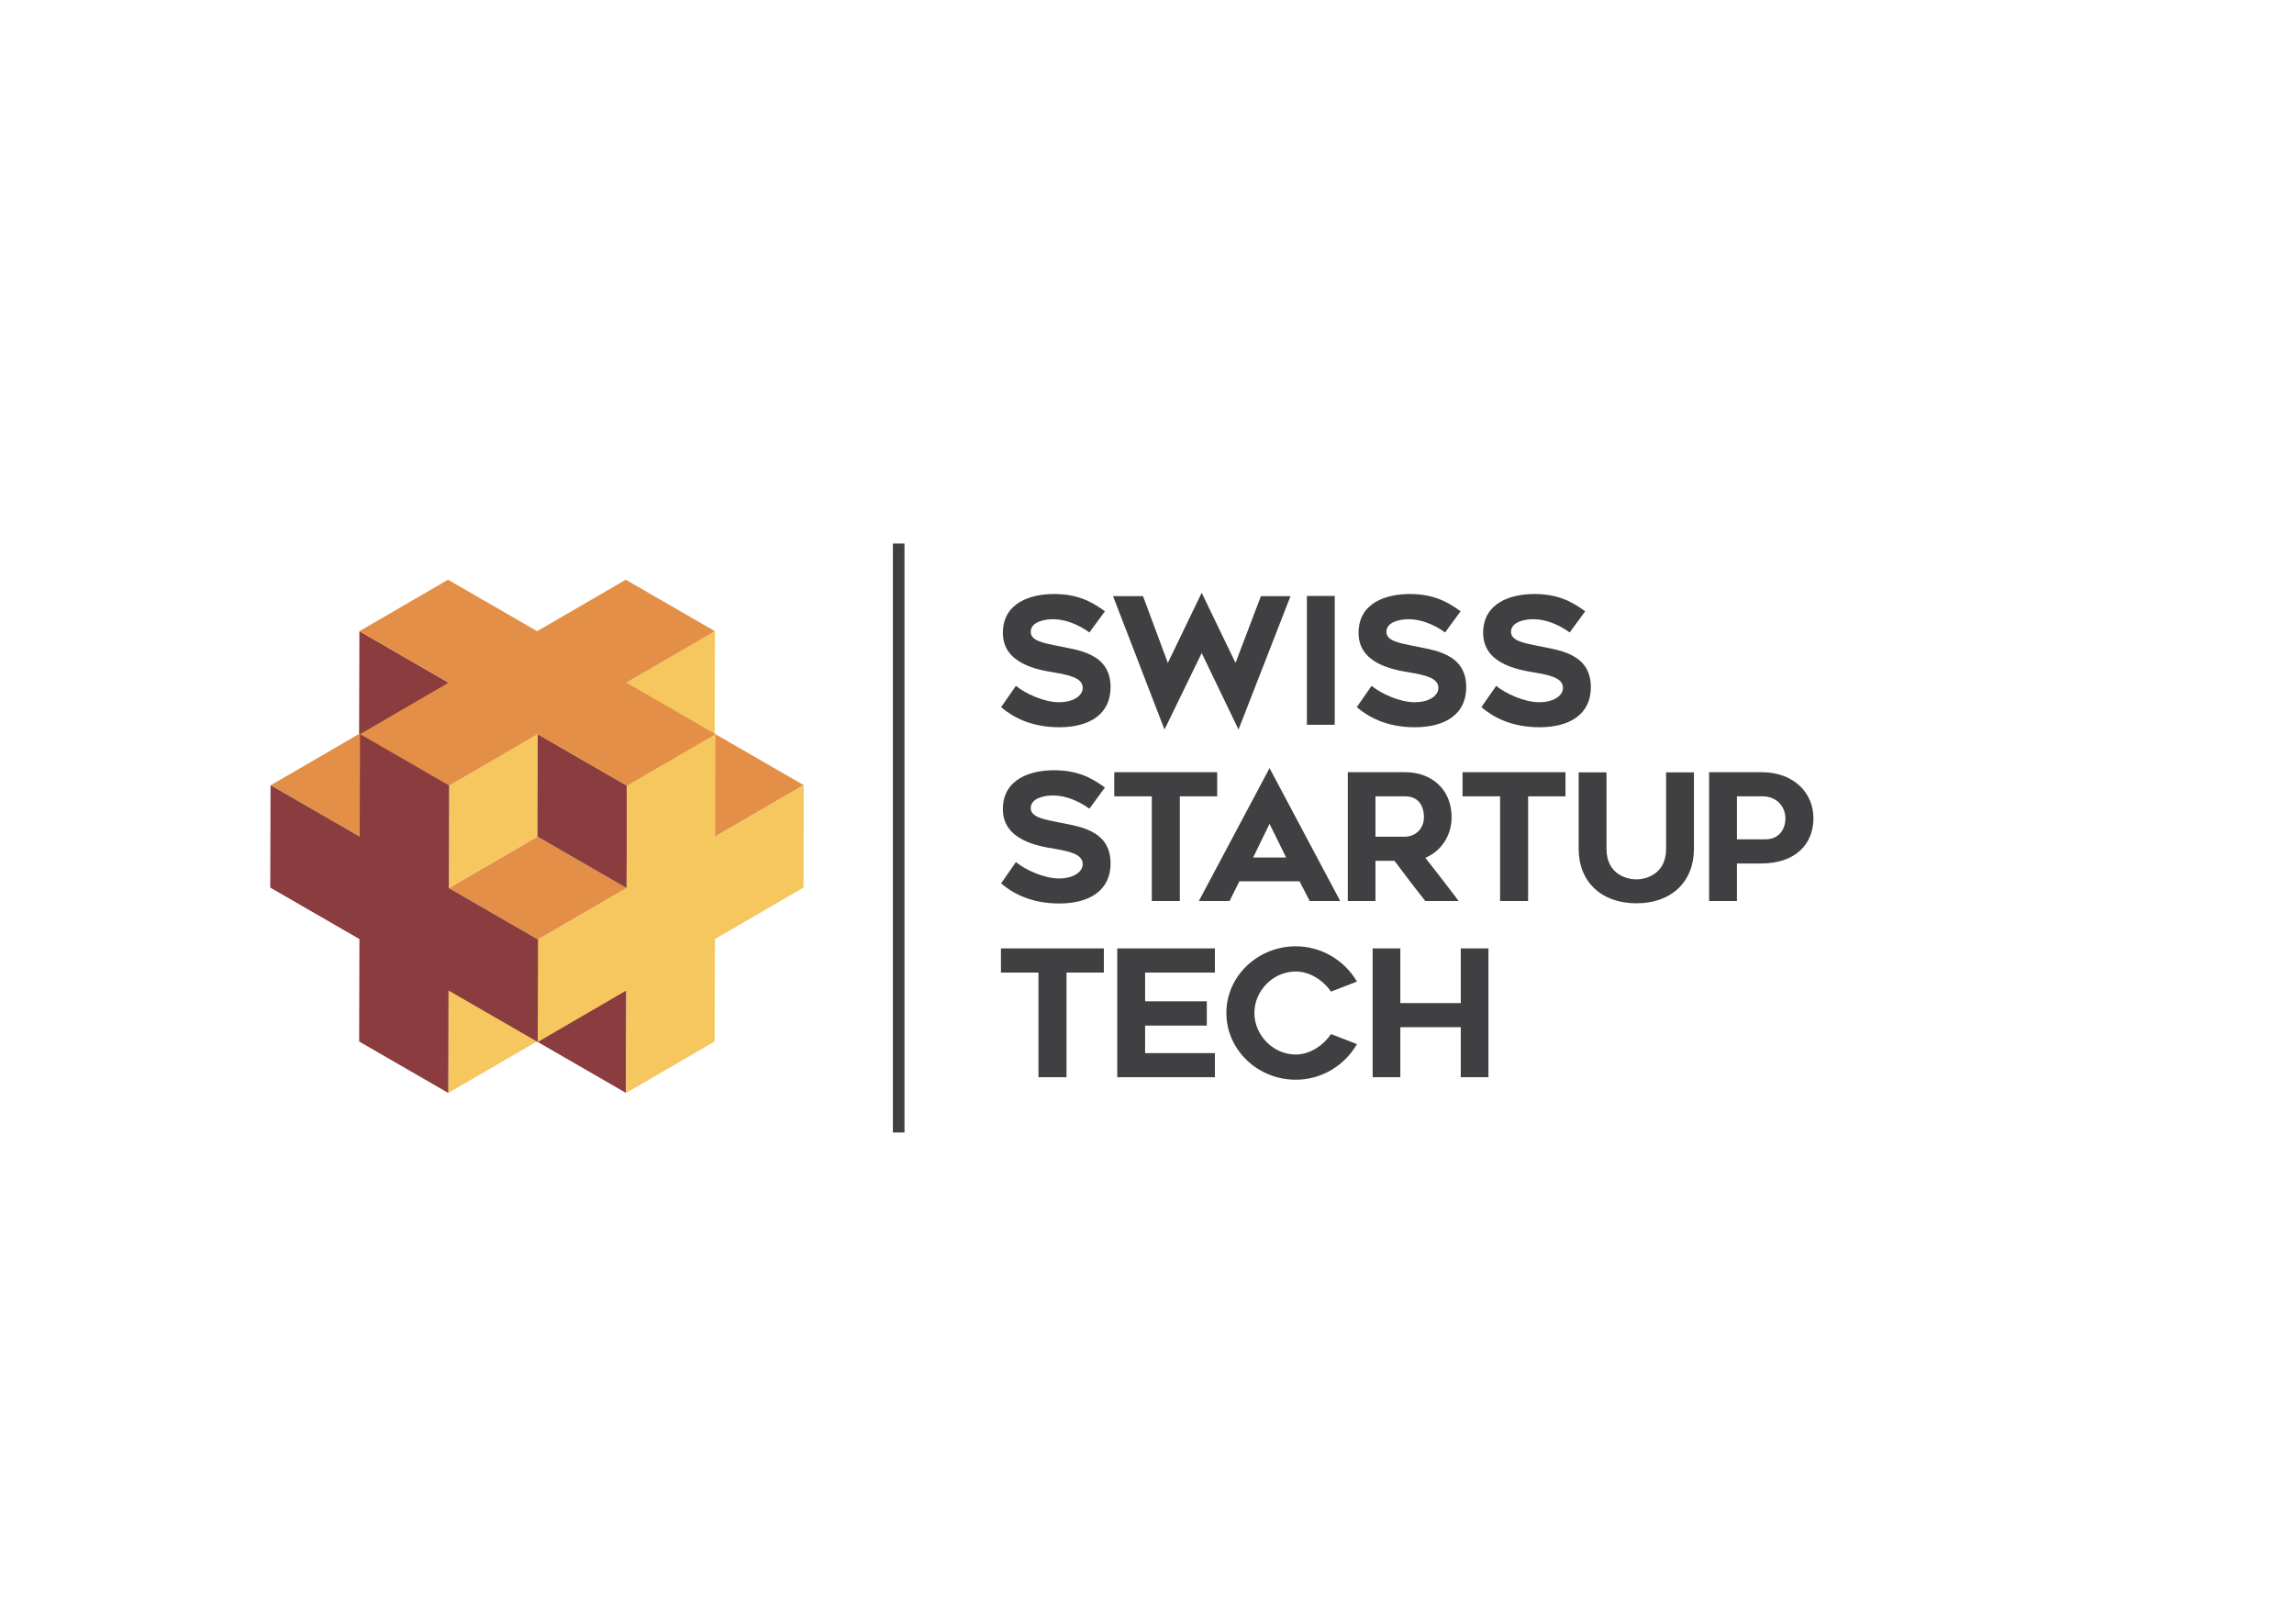
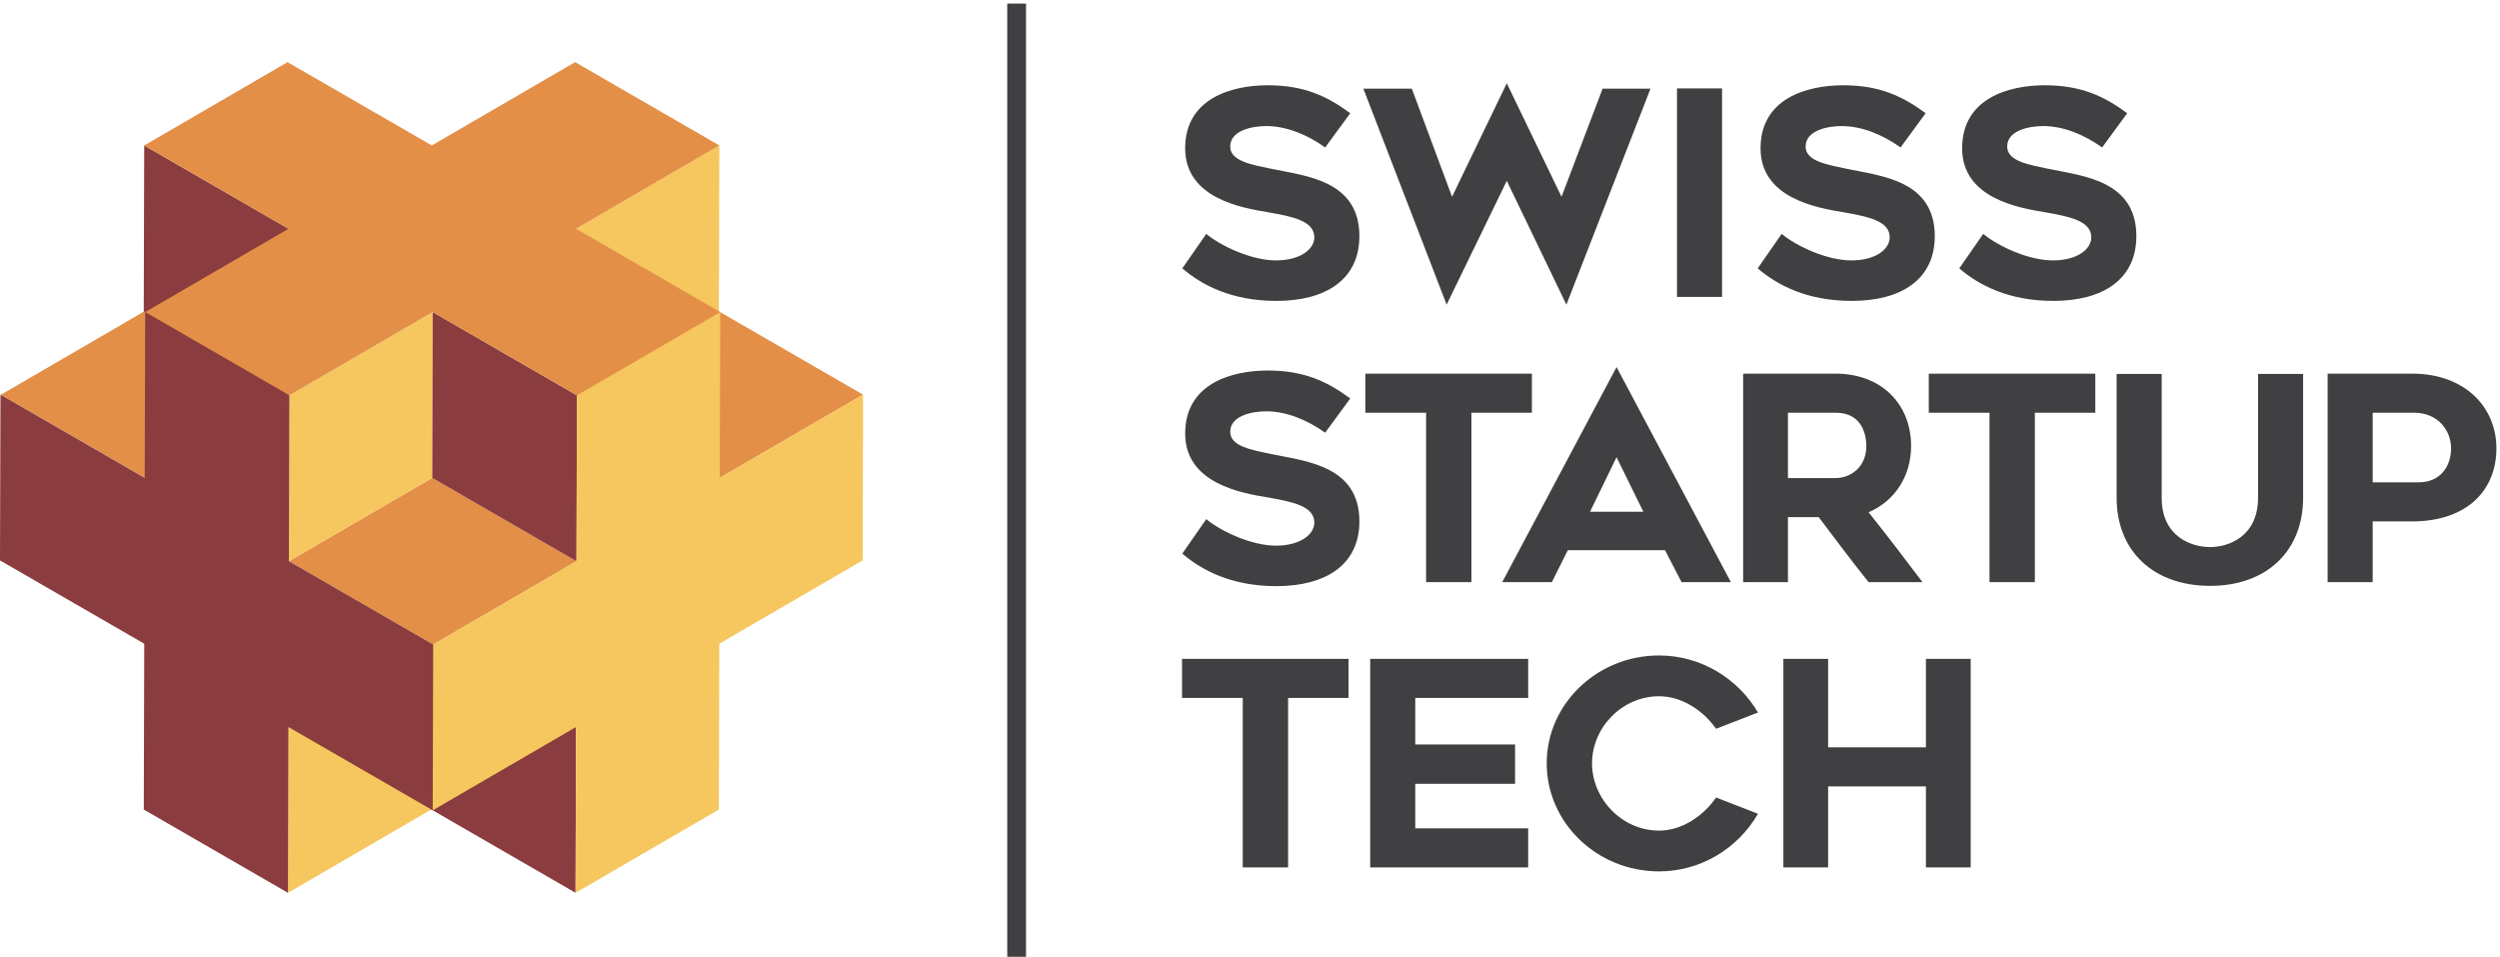
- <svg xmlns="http://www.w3.org/2000/svg" width="100%" height="100%" viewBox="0 0 842 596" version="1.1" xml:space="preserve" style="fill-rule:evenodd;clip-rule:evenodd;stroke-linejoin:round;stroke-miterlimit:1.414;">
+ <svg xmlns="http://www.w3.org/2000/svg" width="100%" height="100%" viewBox="0 0 567 217" version="1.1" xml:space="preserve" style="fill-rule:evenodd;clip-rule:evenodd;stroke-linejoin:round;stroke-miterlimit:1.414;">
  <g>
-     <rect x="327.729" y="199.522" width="4.258" height="216.188" style="fill:#403f41;" />
-     <path d="M164.647,288.234l-32.729,-18.896l-32.518,18.896l32.731,18.897l32.516,-18.897Z" style="fill:#e38f47;fill-rule:nonzero;" />
-     <path d="M295.003,288.211l-32.731,-18.896l-32.516,18.897l32.729,18.896l32.518,-18.897Z" style="fill:#e38f47;fill-rule:nonzero;" />
-     <path d="M164.759,325.989l32.729,18.896l32.518,-18.897l-32.73,-18.896l-32.517,18.897Z" style="fill:#e38f47;fill-rule:nonzero;" />
-     <path d="M164.536,401.196l32.517,-18.897l0.107,-37.609l-32.517,18.897l-0.107,37.609Z" style="fill:#f5c75e;fill-rule:nonzero;" />
-     <path d="M229.785,288.192l32.517,-18.897l0.107,-37.608l-32.517,18.896l-0.107,37.609Z" style="fill:#f5c75e;fill-rule:nonzero;" />
-     <path d="M197.375,269.491l-32.517,18.897l-0.106,37.609l32.516,-18.897l0.107,-37.609Z" style="fill:#f5c75e;fill-rule:nonzero;" />
-     <path d="M197.053,382.304l32.73,18.897l0.107,-37.609l-32.731,-18.896l-0.106,37.608Z" style="fill:#8a3c3e;fill-rule:nonzero;" />
-     <path d="M131.81,269.31l32.73,18.896l0.106,-37.609l-32.729,-18.896l-0.107,37.609Z" style="fill:#8a3c3e;fill-rule:nonzero;" />
-     <path d="M230.104,288.386l-32.729,-18.897l-0.107,37.609l32.73,18.897l0.106,-37.609Z" style="fill:#8a3c3e;fill-rule:nonzero;" />
-     <path d="M229.885,250.592l32.517,-18.896l-32.72,-18.891l-32.517,18.896l-32.73,-18.896l-32.518,18.897l32.73,18.896l-32.516,18.897l32.72,18.891l32.517,-18.897l32.73,18.897l32.516,-18.897l-32.729,-18.897Z" style="fill:#e38f47;fill-rule:nonzero;" />
-     <path d="M164.752,325.988l0.106,-37.608l-32.72,-18.891l-0.107,37.608l-32.73,-18.896l-0.106,37.609l32.73,18.897l-0.107,37.608l32.72,18.892l0.106,-37.609l32.731,18.896l0.106,-37.609l-32.729,-18.897Z" style="fill:#8a3c3e;fill-rule:nonzero;" />
-     <path d="M262.506,307.095l0.106,-37.608l-32.508,18.891l-0.106,37.609l-32.517,18.896l-0.106,37.61l32.517,-18.897l-0.107,37.609l32.508,-18.892l0.106,-37.608l32.518,-18.897l0.106,-37.61l-32.517,18.897Z" style="fill:#f5c75e;fill-rule:nonzero;" />
-     <path d="M405.169,357.008l0,-8.862l-37.78,0l0,8.862l13.778,0l0,38.428l10.287,0l0,-38.428l13.715,0ZM420.306,357.008l25.618,0l0,-8.862l-35.84,0l0,47.29l35.84,0l0,-8.863l-25.618,0l0,-10.093l22.643,0l0,-8.926l-22.643,0l0,-10.546ZM498.065,383.273l-9.508,-3.686c-2.848,4.139 -7.699,7.504 -12.939,7.504c-8.409,0 -15.204,-7.181 -15.204,-15.269c0,-8.086 6.795,-15.202 15.204,-15.202c5.24,0 10.091,3.298 12.939,7.375l9.508,-3.686c-4.527,-7.7 -12.938,-12.941 -22.447,-12.941c-14.037,0 -25.488,10.999 -25.488,24.454c0,13.523 11.451,24.519 25.488,24.519c9.509,0 17.92,-5.24 22.447,-13.068ZM546.327,348.146l-10.158,0l0,20.055l-22.19,0l0,-20.055l-10.156,0l0,47.29l10.156,0l0,-18.373l22.19,0l0,18.373l10.158,0l0,-47.29Z" style="fill:#403f41;fill-rule:nonzero;" />
-     <path d="M372.887,316.446l-5.435,7.827c4.4,3.753 11.128,7.375 21.351,7.375c11.189,0 18.825,-4.851 18.825,-14.685c0,-12.679 -12.228,-13.65 -19.927,-15.266c-4.268,-0.907 -9.38,-1.684 -9.38,-5.047c0,-3.753 5.176,-4.658 8.151,-4.658c4.593,0 9.317,1.94 13.391,4.852l5.694,-7.762c-5.176,-3.818 -10.414,-6.34 -18.697,-6.34c-8.344,0 -18.76,3.04 -18.76,14.297c0,11.321 12.808,13.52 18.76,14.49c5.499,0.97 10.545,1.942 10.545,5.693c0,2.653 -3.105,5.24 -8.732,5.24c-5.435,0 -12.357,-3.171 -15.786,-6.016ZM446.765,292.315l0,-8.861l-37.781,0l0,8.861l13.781,0l0,38.428l10.285,0l0,-38.428l13.715,0ZM440.036,330.743l11.257,0l3.624,-7.246l22.06,0l3.752,7.246l11.19,0l-25.942,-48.779l-25.941,48.779ZM459.961,314.765l6.016,-12.357l6.082,12.357l-12.098,0ZM504.859,330.743l0,-14.75l6.988,0c3.881,5.176 7.437,9.899 11.321,14.75l12.226,0c-3.817,-5.047 -8.152,-10.738 -12.226,-15.849c5.887,-2.524 9.638,-8.153 9.638,-15.01c0,-9.703 -6.922,-16.43 -17.078,-16.43l-21.026,0l0,47.289l10.157,0ZM504.859,307.131l0,-14.816l10.869,0c6.014,0 6.922,5.111 6.922,7.569c0,4.917 -3.754,7.247 -6.922,7.247l-10.869,0ZM574.598,292.315l0,-8.861l-37.781,0l0,8.861l13.78,0l0,38.428l10.287,0l0,-38.428l13.714,0ZM600.659,331.583c12.809,0 21.091,-7.892 21.091,-19.989l0,-28.076l-10.223,0l0,28.076c0,8.928 -6.856,11.192 -10.868,11.192c-4.14,0 -10.999,-2.264 -10.999,-11.192l0,-28.076l-10.22,0l0,28.076c0,12.097 8.345,19.989 21.219,19.989ZM646.525,283.454l-19.214,0l0,47.289l10.223,0l0,-13.78l8.927,0c12.68,0 19.148,-7.245 19.148,-16.562c0,-9.379 -7.18,-16.947 -19.084,-16.947ZM647.948,308.102l-10.414,0l0,-15.787l9.379,0c5.499,0 8.411,4.077 8.411,8.086c0,3.883 -2.265,7.701 -7.376,7.701Z" style="fill:#403f41;fill-rule:nonzero;" />
-     <path d="M372.887,251.753l-5.435,7.828c4.4,3.753 11.128,7.375 21.351,7.375c11.189,0 18.825,-4.851 18.825,-14.685c0,-12.68 -12.228,-13.65 -19.927,-15.267c-4.268,-0.907 -9.38,-1.683 -9.38,-5.046c0,-3.753 5.176,-4.659 8.151,-4.659c4.593,0 9.317,1.941 13.391,4.853l5.694,-7.763c-5.176,-3.817 -10.414,-6.34 -18.697,-6.34c-8.344,0 -18.76,3.04 -18.76,14.297c0,11.321 12.808,13.52 18.76,14.49c5.499,0.971 10.545,1.943 10.545,5.694c0,2.653 -3.105,5.24 -8.732,5.24c-5.435,0 -12.357,-3.171 -15.786,-6.017ZM473.678,218.826l-10.869,0l-9.315,24.518l-12.421,-25.747l-12.421,25.747l-9.123,-24.518l-10.996,0l18.891,48.972l13.649,-28.077l13.521,28.077l19.084,-48.972ZM489.914,218.761l-10.222,0l0,47.291l10.222,0l0,-47.291ZM503.435,251.753l-5.434,7.828c4.399,3.753 11.127,7.375 21.35,7.375c11.189,0 18.825,-4.851 18.825,-14.685c0,-12.68 -12.227,-13.65 -19.926,-15.267c-4.271,-0.907 -9.381,-1.683 -9.381,-5.046c0,-3.753 5.175,-4.659 8.151,-4.659c4.594,0 9.317,1.941 13.391,4.853l5.693,-7.763c-5.173,-3.817 -10.414,-6.34 -18.696,-6.34c-8.345,0 -18.761,3.04 -18.761,14.297c0,11.321 12.809,13.52 18.761,14.49c5.498,0.971 10.546,1.943 10.546,5.694c0,2.653 -3.104,5.24 -8.733,5.24c-5.435,0 -12.357,-3.171 -15.786,-6.017ZM549.172,251.753l-5.435,7.828c4.401,3.753 11.128,7.375 21.35,7.375c11.19,0 18.826,-4.851 18.826,-14.685c0,-12.68 -12.228,-13.65 -19.927,-15.267c-4.268,-0.907 -9.38,-1.683 -9.38,-5.046c0,-3.753 5.176,-4.659 8.151,-4.659c4.594,0 9.317,1.941 13.391,4.853l5.694,-7.763c-5.176,-3.817 -10.415,-6.34 -18.697,-6.34c-8.344,0 -18.76,3.04 -18.76,14.297c0,11.321 12.808,13.52 18.76,14.49c5.499,0.971 10.545,1.943 10.545,5.694c0,2.653 -3.106,5.24 -8.732,5.24c-5.435,0 -12.356,-3.171 -15.786,-6.017Z" style="fill:#403f41;fill-rule:nonzero;" />
+     <rect x="228.534" y="0.813" width="4.258" height="216.187" style="fill:#403f41;" />
+     <path d="M65.452,89.524l-32.73,-18.896l-32.517,18.896l32.73,18.897l32.517,-18.897Z" style="fill:#e38f47;fill-rule:nonzero;" />
+     <path d="M195.808,89.502l-32.731,-18.897l-32.516,18.897l32.729,18.896l32.518,-18.896Z" style="fill:#e38f47;fill-rule:nonzero;" />
+     <path d="M65.563,127.278l32.73,18.897l32.518,-18.897l-32.73,-18.897l-32.518,18.897Z" style="fill:#e38f47;fill-rule:nonzero;" />
+     <path d="M65.341,202.485l32.516,-18.896l0.108,-37.609l-32.518,18.897l-0.106,37.608Z" style="fill:#f5c75e;fill-rule:nonzero;" />
+     <path d="M130.59,89.482l32.517,-18.897l0.107,-37.608l-32.517,18.897l-0.107,37.608Z" style="fill:#f5c75e;fill-rule:nonzero;" />
+     <path d="M98.18,70.781l-32.517,18.897l-0.107,37.608l32.517,-18.897l0.107,-37.608Z" style="fill:#f5c75e;fill-rule:nonzero;" />
+     <path d="M97.857,183.594l32.731,18.897l0.107,-37.609l-32.731,-18.897l-0.107,37.609Z" style="fill:#8a3c3e;fill-rule:nonzero;" />
+     <path d="M32.615,70.6l32.73,18.896l0.106,-37.609l-32.729,-18.896l-0.107,37.609Z" style="fill:#8a3c3e;fill-rule:nonzero;" />
+     <path d="M130.909,89.676l-32.729,-18.897l-0.107,37.609l32.729,18.896l0.107,-37.608Z" style="fill:#8a3c3e;fill-rule:nonzero;" />
+     <path d="M130.69,51.882l32.517,-18.896l-32.72,-18.891l-32.517,18.896l-32.731,-18.896l-32.517,18.897l32.73,18.896l-32.517,18.897l32.72,18.891l32.518,-18.897l32.73,18.897l32.516,-18.897l-32.729,-18.897Z" style="fill:#e38f47;fill-rule:nonzero;" />
+     <path d="M65.556,127.278l0.107,-37.608l-32.721,-18.891l-0.106,37.608l-32.73,-18.896l-0.106,37.609l32.729,18.896l-0.106,37.609l32.72,18.891l0.106,-37.609l32.731,18.897l0.106,-37.609l-32.73,-18.897Z" style="fill:#8a3c3e;fill-rule:nonzero;" />
+     <path d="M163.311,108.385l0.106,-37.608l-32.508,18.891l-0.107,37.608l-32.516,18.897l-0.106,37.609l32.517,-18.896l-0.107,37.608l32.508,-18.891l0.106,-37.609l32.518,-18.897l0.106,-37.609l-32.517,18.897Z" style="fill:#f5c75e;fill-rule:nonzero;" />
+     <path d="M305.974,158.298l0,-8.862l-37.78,0l0,8.862l13.778,0l0,38.427l10.287,0l0,-38.427l13.715,0ZM321.111,158.298l25.618,0l0,-8.862l-35.84,0l0,47.289l35.84,0l0,-8.862l-25.618,0l0,-10.093l22.643,0l0,-8.927l-22.643,0l0,-10.545ZM398.87,184.563l-9.508,-3.686c-2.848,4.139 -7.699,7.503 -12.939,7.503c-8.409,0 -15.204,-7.18 -15.204,-15.268c0,-8.086 6.795,-15.202 15.204,-15.202c5.24,0 10.091,3.298 12.939,7.375l9.508,-3.687c-4.527,-7.699 -12.938,-12.94 -22.447,-12.94c-14.037,0 -25.488,10.998 -25.488,24.454c0,13.522 11.451,24.518 25.488,24.518c9.509,0 17.92,-5.24 22.447,-13.067ZM447.132,149.436l-10.158,0l0,20.054l-22.189,0l0,-20.054l-10.157,0l0,47.289l10.157,0l0,-18.373l22.189,0l0,18.373l10.158,0l0,-47.289Z" style="fill:#403f41;fill-rule:nonzero;" />
+     <path d="M273.692,117.736l-5.435,7.827c4.401,3.753 11.128,7.375 21.351,7.375c11.189,0 18.825,-4.851 18.825,-14.685c0,-12.68 -12.228,-13.65 -19.927,-15.267c-4.268,-0.907 -9.38,-1.683 -9.38,-5.046c0,-3.752 5.176,-4.658 8.151,-4.658c4.593,0 9.317,1.94 13.391,4.852l5.694,-7.762c-5.176,-3.818 -10.414,-6.34 -18.697,-6.34c-8.344,0 -18.76,3.04 -18.76,14.297c0,11.321 12.808,13.52 18.76,14.489c5.499,0.971 10.545,1.943 10.545,5.694c0,2.653 -3.105,5.24 -8.732,5.24c-5.435,0 -12.357,-3.171 -15.786,-6.016ZM347.57,93.606l0,-8.862l-37.781,0l0,8.862l13.781,0l0,38.426l10.285,0l0,-38.426l13.715,0ZM340.841,132.032l11.257,0l3.624,-7.245l22.06,0l3.752,7.245l11.19,0l-25.941,-48.778l-25.942,48.778ZM360.766,116.054l6.017,-12.356l6.081,12.356l-12.098,0ZM405.664,132.032l0,-14.749l6.988,0c3.882,5.176 7.438,9.899 11.321,14.749l12.227,0c-3.818,-5.046 -8.153,-10.737 -12.227,-15.848c5.887,-2.525 9.638,-8.153 9.638,-15.011c0,-9.702 -6.922,-16.429 -17.077,-16.429l-21.027,0l0,47.288l10.157,0ZM405.664,108.421l0,-14.815l10.87,0c6.014,0 6.921,5.11 6.921,7.567c0,4.918 -3.753,7.248 -6.921,7.248l-10.87,0ZM475.403,93.606l0,-8.862l-37.781,0l0,8.862l13.78,0l0,38.426l10.287,0l0,-38.426l13.714,0ZM501.464,132.873c12.809,0 21.091,-7.892 21.091,-19.99l0,-28.075l-10.224,0l0,28.075c0,8.929 -6.855,11.193 -10.867,11.193c-4.139,0 -10.999,-2.264 -10.999,-11.193l0,-28.075l-10.22,0l0,28.075c0,12.098 8.345,19.99 21.219,19.99ZM547.33,84.744l-19.213,0l0,47.288l10.222,0l0,-13.779l8.927,0c12.68,0 19.148,-7.245 19.148,-16.562c0,-9.379 -7.18,-16.947 -19.084,-16.947ZM548.753,109.391l-10.414,0l0,-15.785l9.379,0c5.499,0 8.411,4.076 8.411,8.085c0,3.882 -2.265,7.7 -7.376,7.7Z" style="fill:#403f41;fill-rule:nonzero;" />
+     <path d="M273.692,53.044l-5.435,7.827c4.401,3.753 11.128,7.375 21.351,7.375c11.189,0 18.825,-4.851 18.825,-14.685c0,-12.68 -12.228,-13.65 -19.927,-15.267c-4.268,-0.907 -9.38,-1.683 -9.38,-5.046c0,-3.753 5.176,-4.659 8.151,-4.659c4.593,0 9.317,1.941 13.391,4.853l5.694,-7.763c-5.176,-3.817 -10.414,-6.34 -18.697,-6.34c-8.344,0 -18.76,3.04 -18.76,14.297c0,11.322 12.808,13.52 18.76,14.491c5.499,0.97 10.545,1.942 10.545,5.693c0,2.653 -3.105,5.24 -8.732,5.24c-5.435,0 -12.357,-3.171 -15.786,-6.016ZM374.483,20.116l-10.869,0l-9.315,24.518l-12.421,-25.747l-12.421,25.747l-9.123,-24.518l-10.996,0l18.891,48.972l13.649,-28.077l13.521,28.077l19.084,-48.972ZM390.719,20.051l-10.222,0l0,47.291l10.222,0l0,-47.291ZM404.24,53.044l-5.434,7.827c4.399,3.753 11.127,7.375 21.35,7.375c11.189,0 18.825,-4.851 18.825,-14.685c0,-12.68 -12.227,-13.65 -19.925,-15.267c-4.271,-0.907 -9.382,-1.683 -9.382,-5.046c0,-3.753 5.176,-4.659 8.152,-4.659c4.593,0 9.316,1.941 13.39,4.853l5.693,-7.763c-5.173,-3.817 -10.414,-6.34 -18.696,-6.34c-8.345,0 -18.761,3.04 -18.761,14.297c0,11.322 12.809,13.52 18.761,14.491c5.499,0.97 10.546,1.942 10.546,5.693c0,2.653 -3.104,5.24 -8.733,5.24c-5.435,0 -12.357,-3.171 -15.786,-6.016ZM449.977,53.044l-5.435,7.827c4.401,3.753 11.128,7.375 21.35,7.375c11.19,0 18.826,-4.851 18.826,-14.685c0,-12.68 -12.227,-13.65 -19.927,-15.267c-4.268,-0.907 -9.38,-1.683 -9.38,-5.046c0,-3.753 5.176,-4.659 8.151,-4.659c4.594,0 9.317,1.941 13.391,4.853l5.694,-7.763c-5.176,-3.817 -10.415,-6.34 -18.696,-6.34c-8.345,0 -18.761,3.04 -18.761,14.297c0,11.322 12.808,13.52 18.761,14.491c5.499,0.97 10.544,1.942 10.544,5.693c0,2.653 -3.106,5.24 -8.732,5.24c-5.435,0 -12.356,-3.171 -15.786,-6.016Z" style="fill:#403f41;fill-rule:nonzero;" />
  </g>
</svg>
